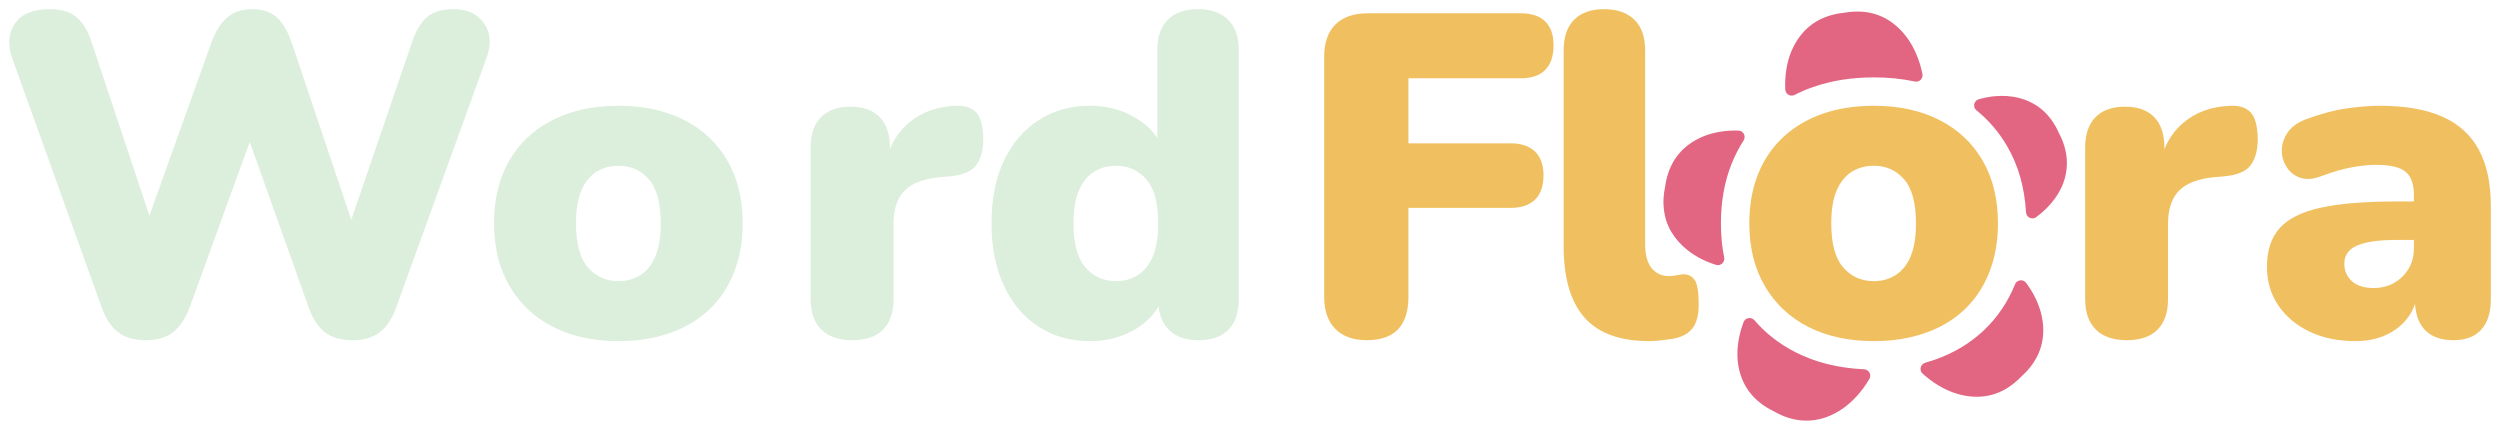
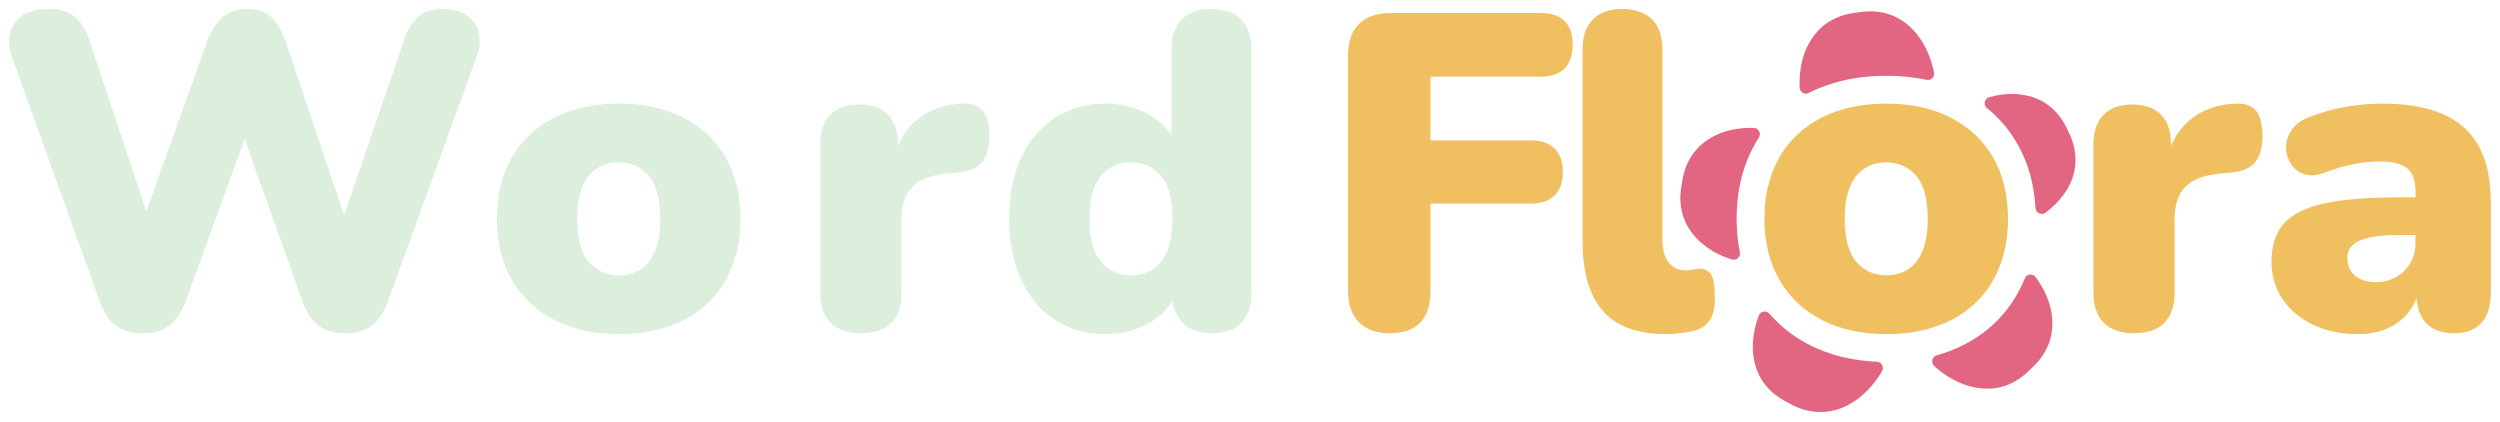
- <svg xmlns="http://www.w3.org/2000/svg" width="5460" height="939" viewBox="20 46 5460 939" role="img" aria-label="WordFlora">
-   <path fill="#E26582" d="M4201.9 224Q4159.9 215 4112.5 215Q4040 215 3980 236Q3958.7 243.4 3939.4 253.3Q3934.2 255.9 3928.7 254.1Q3923.2 252.3 3920.6 247.2Q3919.2 244.5 3919 241.5Q3918 219.4 3921.3 198.2Q3926.4 165.5 3941.5 139.7Q3975.4 81.5 4047.3 73.9Q4120.6 61 4169.8 110.4Q4191.5 132.3 4205 163.7Q4214 184.6 4218.6 207.6Q4219.7 213.3 4216.5 218.1Q4213.3 223 4207.6 224.1Q4204.7 224.7 4201.9 224ZM3851.7 745.4Q3888.6 788.4 3941.4 815.3Q4007.4 848.8 4091.2 852.5Q4097 852.8 4100.9 857.1Q4104.8 861.3 4104.6 867.1Q4104.4 870.6 4102.7 873.6Q4090.9 893.8 4075.6 910.7Q4052.1 936.7 4023.8 950.6Q3993.7 965.5 3961.9 964.6Q3927.4 963.6 3893.9 944.2Q3830.1 913.1 3817.3 848.6Q3811.7 819.9 3817.3 788.1Q3820.7 768.6 3828 749.5Q3830 744.1 3835.3 741.8Q3840.6 739.4 3846 741.5Q3849.4 742.7 3851.7 745.4ZM4224.7 838.2Q4234.6 835.4 4244.3 832.1Q4307.4 810.2 4352.6 767.6Q4396.9 725.7 4420.9 666.9Q4423.1 661.5 4428.5 659.3Q4433.8 657 4439.2 659.2Q4442.8 660.7 4445.1 663.8Q4456.9 679.7 4465.3 696.9Q4479.5 726 4482 755.1Q4487.5 820.7 4434.7 868.2Q4382.8 922.1 4313.4 910.5Q4282.9 905.4 4253.3 887.6Q4235.2 876.7 4219.1 862.1Q4214.8 858.2 4214.5 852.4Q4214.3 846.6 4218.2 842.3Q4220.9 839.3 4224.7 838.2ZM3767.7 624.4Q3725.1 611.3 3695.5 583.6Q3654.8 545.6 3653 491.7Q3653 491.4 3653 491.2V482.5Q3653 482.3 3653 482.1Q3653.5 468.2 3656.6 453.7Q3666.3 384.4 3722.6 352.4Q3747.5 338.1 3779 333.4Q3797.5 330.6 3816.7 331.2Q3822.5 331.4 3826.5 335.7Q3830.4 339.9 3830.2 345.7Q3830.1 349.6 3828 352.8Q3812.8 376.4 3801.9 403.5Q3778.5 462.1 3778.5 534Q3778.5 573.1 3785.6 608.3Q3786.7 614 3783.5 618.8Q3780.3 623.6 3774.6 624.8Q3771.1 625.5 3767.7 624.4ZM4534 398.1V406.5Q4534 406.8 4534 407.1Q4532.5 445.7 4507.6 480Q4491.2 502.6 4467 520.2Q4462.4 523.6 4456.6 522.7Q4450.9 521.8 4447.5 517.2Q4445.1 513.8 4444.8 509.7Q4440.2 428.1 4403.6 365.3Q4376.9 319.5 4336.7 287Q4332.2 283.4 4331.6 277.6Q4331 271.8 4334.7 267.3Q4337.5 263.9 4341.8 262.7Q4357.6 258.2 4373.6 256.4Q4403.6 253.2 4430.1 260.1Q4489.6 275.7 4516.7 336.6Q4532.8 367 4534 397.5Q4534 397.8 4534 398.1Z" />
-   <path fill="#DCEEDC" d="M338 789Q301 789 278 771.5Q255 754 242 717L47 174Q31 129 52.5 97.5Q74 66 129 66Q166 66 187 83.5Q208 101 220 138L346.3 517L482 138Q496 101 517 83.5Q538 66 571 66Q604 66 624 83.5Q644 101 657 139L787.2 526.1L920 138Q932 101 952.5 83.5Q973 66 1010 66Q1056 66 1077.5 97.5Q1099 129 1082 174L885 718Q872 754 849.5 771.5Q827 789 790 789Q752 789 729.5 771.5Q707 754 694 717L565.4 355.8L434 718Q420 754 398 771.5Q376 789 338 789ZM2400.5 791Q2337.5 791 2289 760Q2240.5 729 2213 671Q2185.5 613 2185.5 534Q2185.5 453 2213 396Q2240.5 339 2289 308Q2337.5 277 2400.5 277Q2455.5 277 2499.5 303Q2530.9 321.5 2547.5 347.7V156Q2547.5 112 2570.5 89Q2593.5 66 2636.5 66Q2678.5 66 2702 89Q2725.5 112 2725.5 156V699Q2725.5 743 2703 766Q2680.5 789 2637.5 789Q2595.5 789 2572.5 766Q2553.8 747.3 2550.3 714.8Q2534.1 743.7 2502 763.5Q2457.5 791 2400.5 791ZM1371 791Q1289 791 1228 760Q1167 729 1133 671Q1099 613 1099 534Q1099 474 1118 426.5Q1137 379 1173 345.5Q1209 312 1259 294.5Q1309 277 1371 277Q1453 277 1514 308Q1575 339 1608.5 396.5Q1642 454 1642 534Q1642 593 1623 641Q1604 689 1568.5 722.5Q1533 756 1482.5 773.5Q1432 791 1371 791ZM1881.5 789Q1837.5 789 1814 766Q1790.5 743 1790.5 699V368Q1790.5 325 1813 302Q1835.5 279 1877.5 279Q1919.5 279 1941.5 302Q1963.5 325 1963.5 368V372.2Q1977.2 337.5 2005 314Q2046.5 279 2108.5 277Q2137.5 276 2152 291.5Q2166.5 307 2167.5 349Q2167.5 385 2152.5 406Q2137.5 427 2095.5 431L2072.5 433Q2019.5 438 1995.5 462.5Q1971.5 487 1971.5 535V699Q1971.5 743 1948.5 766Q1925.5 789 1881.5 789ZM1371 660Q1398 660 1419 646.5Q1440 633 1451.5 605.5Q1463 578 1463 534Q1463 467 1437 437.5Q1411 408 1371 408Q1344 408 1323 421Q1302 434 1290 461.5Q1278 489 1278 534Q1278 600 1304 630Q1330 660 1371 660ZM2457.5 660Q2484.5 660 2505.5 646.5Q2526.5 633 2538 605.5Q2549.5 578 2549.5 534Q2549.5 467 2523.5 437.5Q2497.5 408 2457.5 408Q2430.5 408 2409.5 421Q2388.5 434 2376.5 461.5Q2364.5 489 2364.5 534Q2364.5 600 2390.5 630Q2416.5 660 2457.5 660Z" />
-   <path fill="#F0C060" d="M4112.5 791Q4030.5 791 3969.5 760Q3908.5 729 3874.5 671Q3840.5 613 3840.5 534Q3840.5 474 3859.5 426.5Q3878.5 379 3914.5 345.5Q3950.5 312 4000.5 294.5Q4050.5 277 4112.5 277Q4194.5 277 4255.5 308Q4316.5 339 4350 396.5Q4383.5 454 4383.5 534Q4383.5 593 4364.5 641Q4345.5 689 4310 722.5Q4274.5 756 4224 773.5Q4173.5 791 4112.5 791ZM3005 789Q2961 789 2936.5 764.5Q2912 740 2912 694V170Q2912 124 2936.5 99.5Q2961 75 3008 75H3341Q3377 75 3395 93Q3413 111 3413 145Q3413 180 3395 198.5Q3377 217 3341 217H3096V359H3319Q3354 359 3372.5 377Q3391 395 3391 429Q3391 464 3372.5 482Q3354 500 3319 500H3096V694Q3096 789 3005 789ZM5164 791Q5107 791 5063.5 770Q5020 749 4995.5 712.5Q4971 676 4971 629Q4971 575 4999 544Q5027 513 5089 499.5Q5151 486 5254 486H5292V472Q5292 436 5273.5 421Q5255 406 5210 406Q5186 406 5156 411.5Q5126 417 5089 431Q5062 441 5043 434Q5024 427 5013.5 410Q5003 393 5003.5 373Q5004 353 5016.5 335Q5029 317 5055 307Q5103 289 5143.5 283Q5184 277 5218 277Q5300 277 5353.5 300.5Q5407 324 5433.5 372.5Q5460 421 5460 497V699Q5460 743 5439 766Q5418 789 5378 789Q5337 789 5315.5 766Q5296.8 745.9 5294.4 709.9Q5288.2 727.7 5277 742Q5259 765 5230 778Q5201 791 5164 791ZM3622 791Q3526 791 3480.5 739.5Q3435 688 3435 584V156Q3435 112 3458 89Q3481 66 3523 66Q3566 66 3589.5 89Q3613 112 3613 156V578Q3613 615 3627.5 632Q3642 649 3665 649Q3672 649 3679.5 647.5Q3687 646 3696 645Q3713 645 3721.5 658Q3730 671 3730 711Q3730 746 3716 763.5Q3702 781 3673 786Q3665 787 3650 789Q3635 791 3622 791ZM4665 789Q4621 789 4597.5 766Q4574 743 4574 699V368Q4574 325 4596.5 302Q4619 279 4661 279Q4703 279 4725 302Q4747 325 4747 368V372.2Q4760.7 337.5 4788.5 314Q4830 279 4892 277Q4921 276 4935.5 291.5Q4950 307 4951 349Q4951 385 4936 406Q4921 427 4879 431L4856 433Q4803 438 4779 462.5Q4755 487 4755 535V699Q4755 743 4732 766Q4709 789 4665 789ZM4112.5 660Q4139.5 660 4160.5 646.5Q4181.5 633 4193 605.5Q4204.5 578 4204.5 534Q4204.5 467 4178.5 437.5Q4152.5 408 4112.5 408Q4085.5 408 4064.5 421Q4043.5 434 4031.5 461.5Q4019.5 489 4019.5 534Q4019.5 600 4045.5 630Q4071.5 660 4112.5 660ZM5292 570H5254Q5215 570 5189.5 575.5Q5164 581 5152 592.5Q5140 604 5140 622Q5140 645 5156.5 660Q5173 675 5204 675Q5229 675 5248.5 664Q5268 653 5280 633.5Q5292 614 5292 588V570Z" />
+ <svg xmlns="http://www.w3.org/2000/svg" width="5574" height="939" viewBox="20 46 5574 939" role="img" aria-label="WordFlora">
+   <path fill="#E26582" d="M4315.4 224Q4273.4 215 4226 215Q4153.5 215 4093.5 236Q4072.2 243.4 4052.9 253.3Q4047.7 255.9 4042.2 254.1Q4036.7 252.3 4034.1 247.2Q4032.7 244.5 4032.5 241.5Q4031.5 219.4 4034.8 198.2Q4039.9 165.5 4055 139.7Q4088.9 81.5 4160.8 73.9Q4234.1 61 4283.3 110.4Q4305 132.3 4318.5 163.7Q4327.5 184.6 4332.1 207.6Q4333.2 213.3 4330 218.1Q4326.8 223 4321.1 224.1Q4318.2 224.7 4315.4 224ZM3965.2 745.4Q4002.1 788.4 4054.9 815.3Q4120.9 848.8 4204.7 852.5Q4210.5 852.8 4214.4 857.1Q4218.3 861.3 4218.1 867.1Q4217.9 870.6 4216.2 873.6Q4204.4 893.8 4189.1 910.7Q4165.6 936.7 4137.3 950.6Q4107.2 965.5 4075.4 964.6Q4040.9 963.6 4007.4 944.2Q3943.6 913.1 3930.8 848.6Q3925.2 819.9 3930.8 788.1Q3934.2 768.6 3941.5 749.5Q3943.5 744.1 3948.8 741.8Q3954.1 739.4 3959.5 741.5Q3962.9 742.7 3965.2 745.4ZM4338.2 838.2Q4348.1 835.4 4357.8 832.1Q4420.9 810.2 4466.1 767.6Q4510.4 725.7 4534.4 666.9Q4536.6 661.5 4542 659.3Q4547.3 657 4552.7 659.2Q4556.3 660.7 4558.6 663.8Q4570.4 679.7 4578.8 696.9Q4593 726 4595.5 755.1Q4601 820.7 4548.2 868.2Q4496.3 922.1 4426.9 910.5Q4396.4 905.4 4366.8 887.6Q4348.7 876.7 4332.6 862.1Q4328.3 858.2 4328 852.4Q4327.8 846.6 4331.7 842.3Q4334.4 839.3 4338.2 838.2ZM3881.2 624.4Q3838.6 611.3 3809 583.6Q3768.3 545.6 3766.5 491.7Q3766.5 491.4 3766.5 491.2V482.5Q3766.5 482.3 3766.5 482.1Q3767 468.2 3770.1 453.7Q3779.8 384.4 3836.1 352.4Q3861 338.1 3892.5 333.4Q3911 330.6 3930.2 331.2Q3936 331.4 3940 335.7Q3943.9 339.9 3943.7 345.7Q3943.6 349.6 3941.5 352.8Q3926.3 376.4 3915.4 403.5Q3892 462.1 3892 534Q3892 573.1 3899.1 608.3Q3900.2 614 3897 618.8Q3893.8 623.6 3888.1 624.8Q3884.6 625.5 3881.2 624.4ZM4647.5 398.1V406.5Q4647.5 406.8 4647.5 407.1Q4646 445.7 4621.1 480Q4604.7 502.6 4580.5 520.2Q4575.9 523.6 4570.1 522.7Q4564.4 521.8 4561 517.2Q4558.6 513.8 4558.3 509.7Q4553.7 428.1 4517.1 365.3Q4490.4 319.5 4450.2 287Q4445.7 283.4 4445.1 277.6Q4444.5 271.8 4448.2 267.3Q4451 263.9 4455.3 262.7Q4471.1 258.2 4487.1 256.4Q4517.1 253.2 4543.6 260.1Q4603.1 275.7 4630.2 336.6Q4646.3 367 4647.5 397.5Q4647.5 397.8 4647.5 398.1Z" />
+   <path fill="#DCEEDC" d="M338 789Q301 789 278 771.5Q255 754 242 717L47 174Q31 129 52.5 97.5Q74 66 129 66Q166 66 187 83.5Q208 101 220 138L346.3 517L482 138Q496 101 517 83.5Q538 66 571 66Q604 66 624 83.5Q644 101 657 139L787.2 526.1L920 138Q932 101 952.5 83.5Q973 66 1010 66Q1056 66 1077.5 97.5Q1099 129 1082 174L885 718Q872 754 849.5 771.5Q827 789 790 789Q752 789 729.5 771.5Q707 754 694 717L565.4 355.8L434 718Q420 754 398 771.5Q376 789 338 789ZM2485 791Q2422 791 2373.5 760Q2325 729 2297.5 671Q2270 613 2270 534Q2270 453 2297.5 396Q2325 339 2373.5 308Q2422 277 2485 277Q2540 277 2584 303Q2615.4 321.5 2632 347.7V156Q2632 112 2655 89Q2678 66 2721 66Q2763 66 2786.5 89Q2810 112 2810 156V699Q2810 743 2787.5 766Q2765 789 2722 789Q2680 789 2657 766Q2638.3 747.3 2634.8 714.8Q2618.6 743.7 2586.5 763.5Q2542 791 2485 791ZM1400 791Q1318 791 1257 760Q1196 729 1162 671Q1128 613 1128 534Q1128 474 1147 426.5Q1166 379 1202 345.5Q1238 312 1288 294.5Q1338 277 1400 277Q1482 277 1543 308Q1604 339 1637.5 396.5Q1671 454 1671 534Q1671 593 1652 641Q1633 689 1597.5 722.5Q1562 756 1511.5 773.5Q1461 791 1400 791ZM1940 789Q1896 789 1872.5 766Q1849 743 1849 699V368Q1849 325 1871.5 302Q1894 279 1936 279Q1978 279 2000 302Q2022 325 2022 368V372.2Q2035.7 337.5 2063.5 314Q2105 279 2167 277Q2196 276 2210.5 291.5Q2225 307 2226 349Q2226 385 2211 406Q2196 427 2154 431L2131 433Q2078 438 2054 462.5Q2030 487 2030 535V699Q2030 743 2007 766Q1984 789 1940 789ZM1400 660Q1427 660 1448 646.5Q1469 633 1480.5 605.5Q1492 578 1492 534Q1492 467 1466 437.5Q1440 408 1400 408Q1373 408 1352 421Q1331 434 1319 461.5Q1307 489 1307 534Q1307 600 1333 630Q1359 660 1400 660ZM2542 660Q2569 660 2590 646.5Q2611 633 2622.5 605.5Q2634 578 2634 534Q2634 467 2608 437.5Q2582 408 2542 408Q2515 408 2494 421Q2473 434 2461 461.5Q2449 489 2449 534Q2449 600 2475 630Q2501 660 2542 660Z" />
+   <path fill="#F0C060" d="M4226 791Q4144 791 4083 760Q4022 729 3988 671Q3954 613 3954 534Q3954 474 3973 426.5Q3992 379 4028 345.5Q4064 312 4114 294.5Q4164 277 4226 277Q4308 277 4369 308Q4430 339 4463.5 396.5Q4497 454 4497 534Q4497 593 4478 641Q4459 689 4423.5 722.5Q4388 756 4337.5 773.5Q4287 791 4226 791ZM3118.5 789Q3074.5 789 3050 764.5Q3025.5 740 3025.5 694V170Q3025.5 124 3050 99.5Q3074.5 75 3121.5 75H3454.5Q3490.5 75 3508.5 93Q3526.5 111 3526.5 145Q3526.5 180 3508.5 198.5Q3490.5 217 3454.5 217H3209.5V359H3432.5Q3467.5 359 3486 377Q3504.5 395 3504.5 429Q3504.5 464 3486 482Q3467.5 500 3432.5 500H3209.5V694Q3209.5 789 3118.5 789ZM5277.5 791Q5220.5 791 5177 770Q5133.5 749 5109 712.5Q5084.5 676 5084.5 629Q5084.5 575 5112.5 544Q5140.5 513 5202.5 499.5Q5264.5 486 5367.5 486H5405.5V472Q5405.5 436 5387 421Q5368.5 406 5323.5 406Q5299.5 406 5269.5 411.5Q5239.5 417 5202.5 431Q5175.5 441 5156.5 434Q5137.5 427 5127 410Q5116.5 393 5117 373Q5117.5 353 5130 335Q5142.5 317 5168.5 307Q5216.5 289 5257 283Q5297.5 277 5331.5 277Q5413.5 277 5467 300.5Q5520.5 324 5547 372.5Q5573.5 421 5573.5 497V699Q5573.5 743 5552.5 766Q5531.5 789 5491.5 789Q5450.5 789 5429 766Q5410.3 745.9 5407.9 709.9Q5401.7 727.7 5390.5 742Q5372.5 765 5343.5 778Q5314.5 791 5277.5 791ZM3735.5 791Q3639.5 791 3594 739.5Q3548.5 688 3548.5 584V156Q3548.5 112 3571.5 89Q3594.5 66 3636.5 66Q3679.5 66 3703 89Q3726.5 112 3726.5 156V578Q3726.5 615 3741 632Q3755.5 649 3778.5 649Q3785.5 649 3793 647.5Q3800.5 646 3809.5 645Q3826.5 645 3835 658Q3843.5 671 3843.5 711Q3843.5 746 3829.5 763.5Q3815.5 781 3786.5 786Q3778.5 787 3763.5 789Q3748.5 791 3735.5 791ZM4778.5 789Q4734.5 789 4711 766Q4687.5 743 4687.5 699V368Q4687.5 325 4710 302Q4732.5 279 4774.5 279Q4816.5 279 4838.5 302Q4860.5 325 4860.5 368V372.2Q4874.2 337.5 4902 314Q4943.5 279 5005.5 277Q5034.5 276 5049 291.5Q5063.5 307 5064.5 349Q5064.5 385 5049.5 406Q5034.5 427 4992.5 431L4969.5 433Q4916.5 438 4892.5 462.5Q4868.5 487 4868.5 535V699Q4868.5 743 4845.5 766Q4822.5 789 4778.5 789ZM4226 660Q4253 660 4274 646.5Q4295 633 4306.5 605.5Q4318 578 4318 534Q4318 467 4292 437.5Q4266 408 4226 408Q4199 408 4178 421Q4157 434 4145 461.5Q4133 489 4133 534Q4133 600 4159 630Q4185 660 4226 660ZM5405.5 570H5367.5Q5328.5 570 5303 575.5Q5277.5 581 5265.5 592.5Q5253.5 604 5253.5 622Q5253.5 645 5270 660Q5286.5 675 5317.5 675Q5342.5 675 5362 664Q5381.5 653 5393.5 633.5Q5405.5 614 5405.5 588V570Z" />
</svg>
